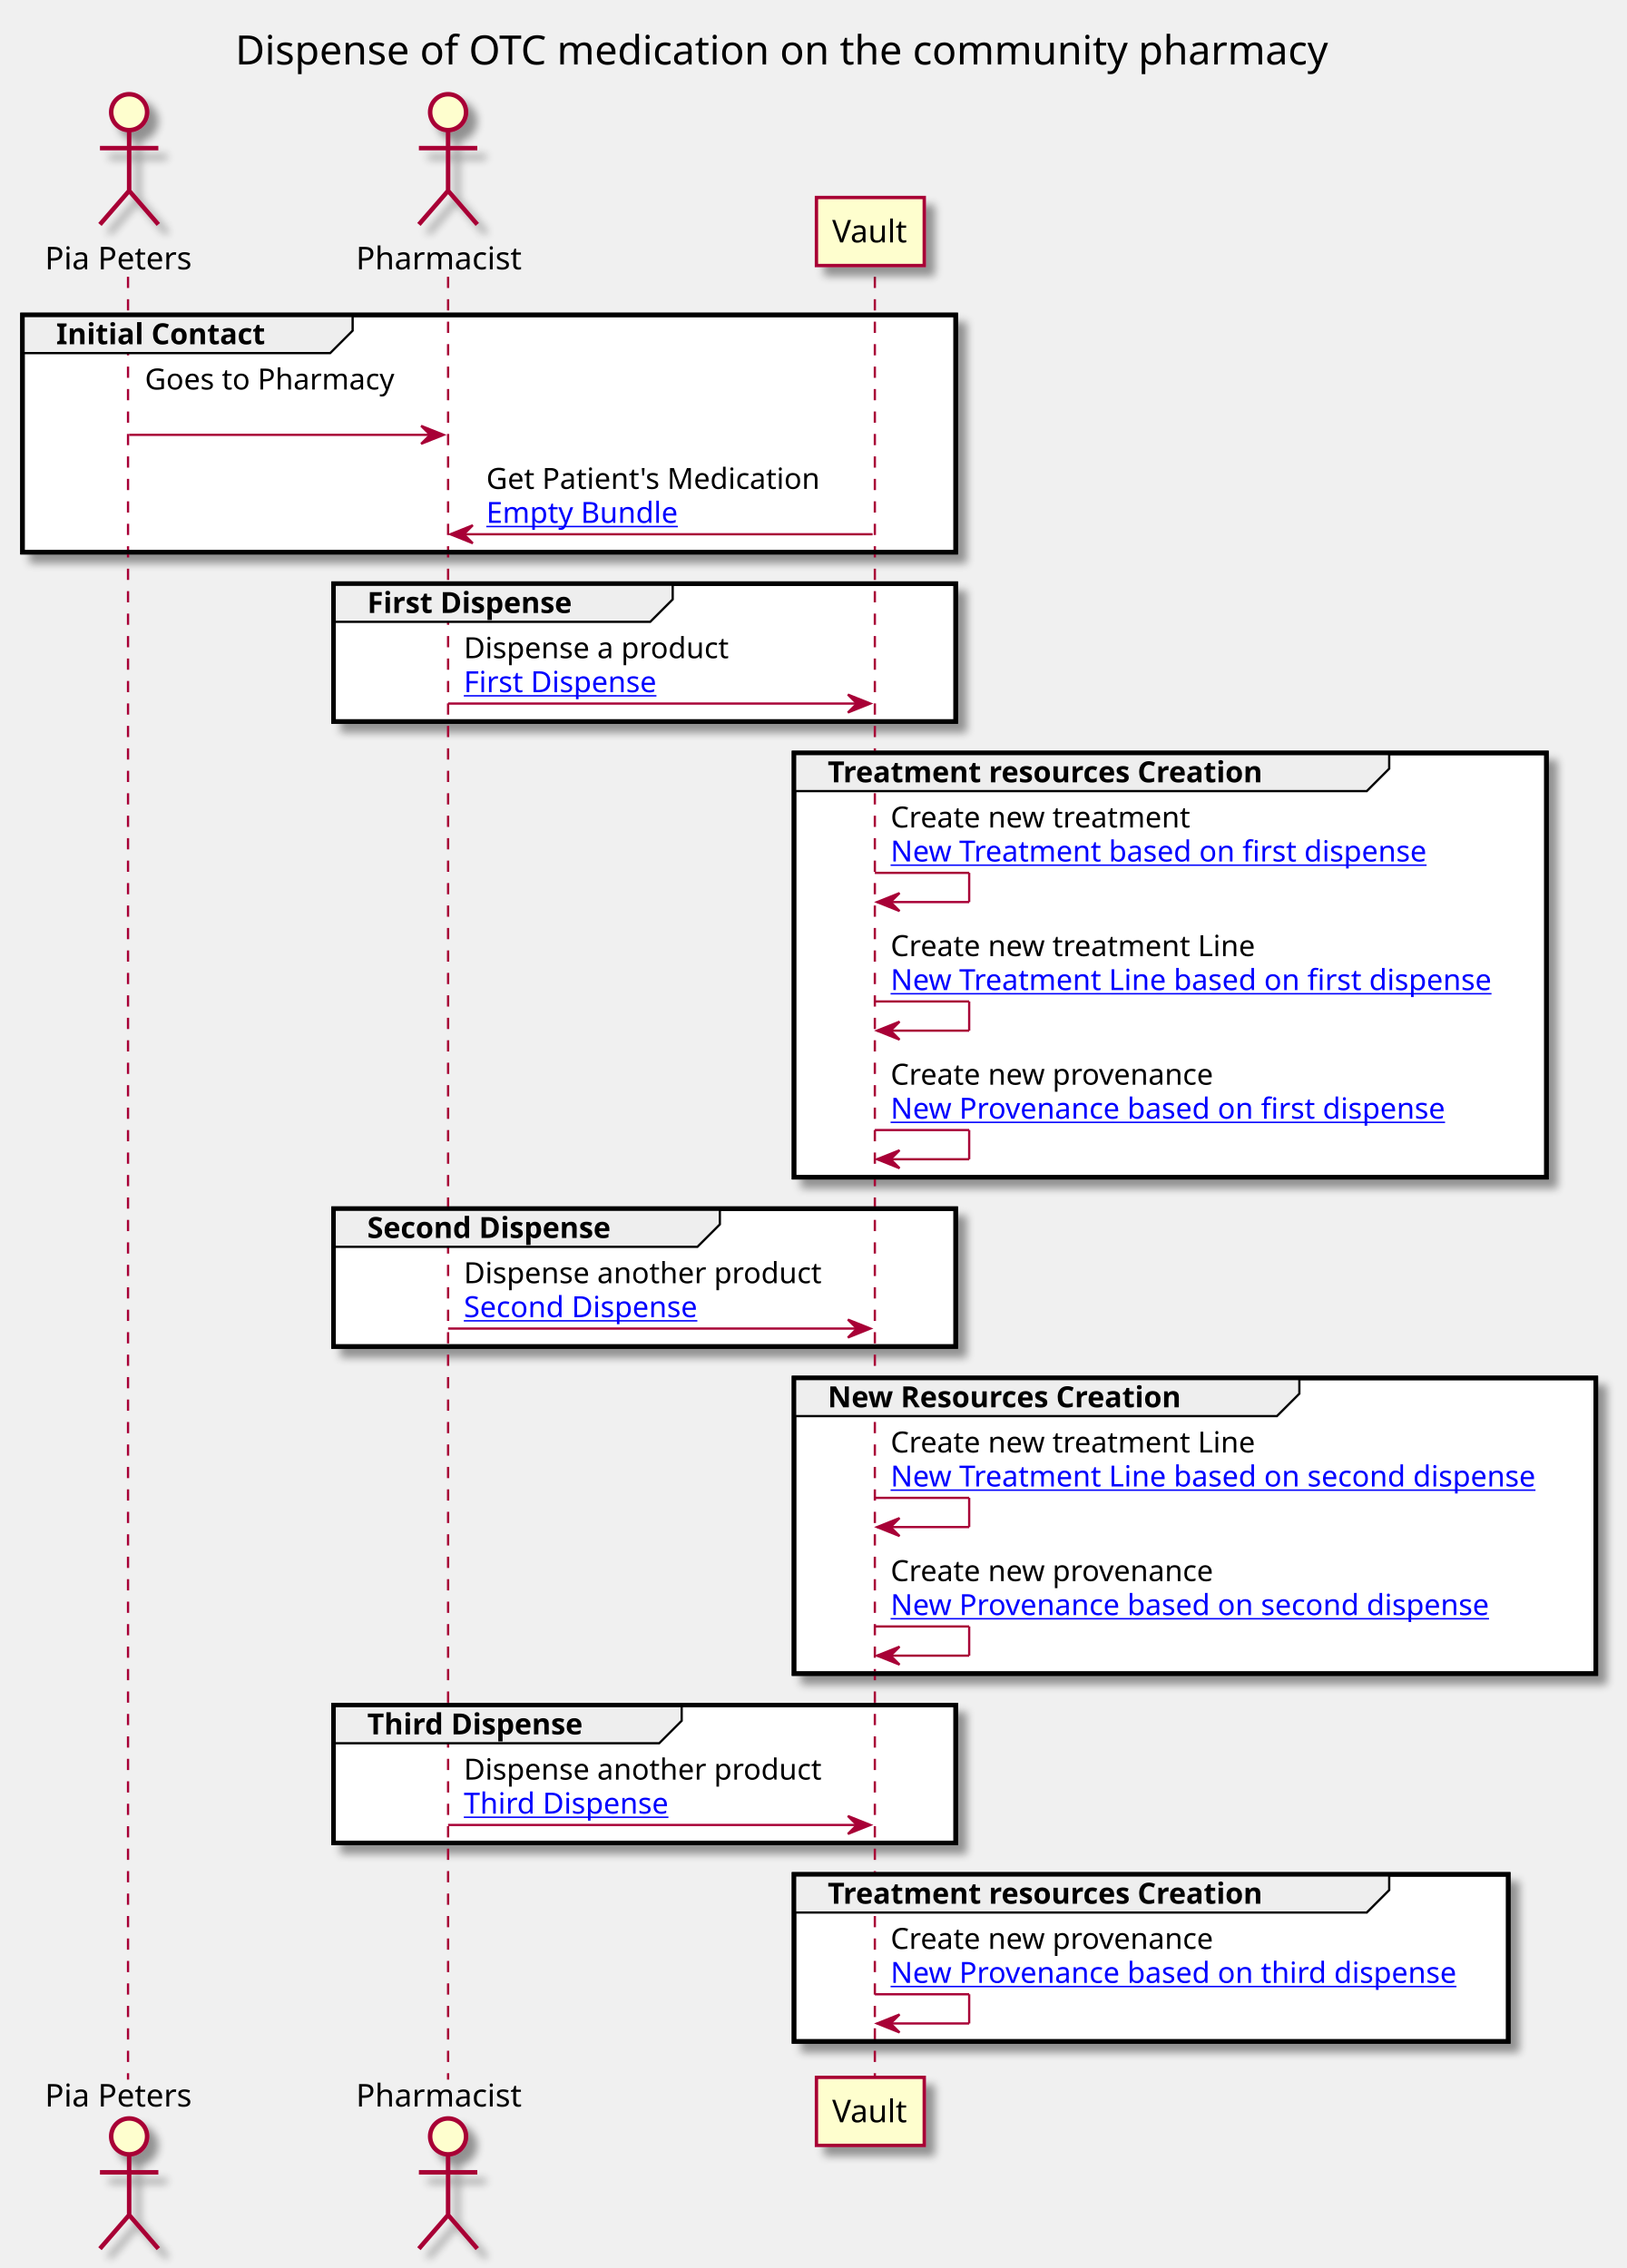
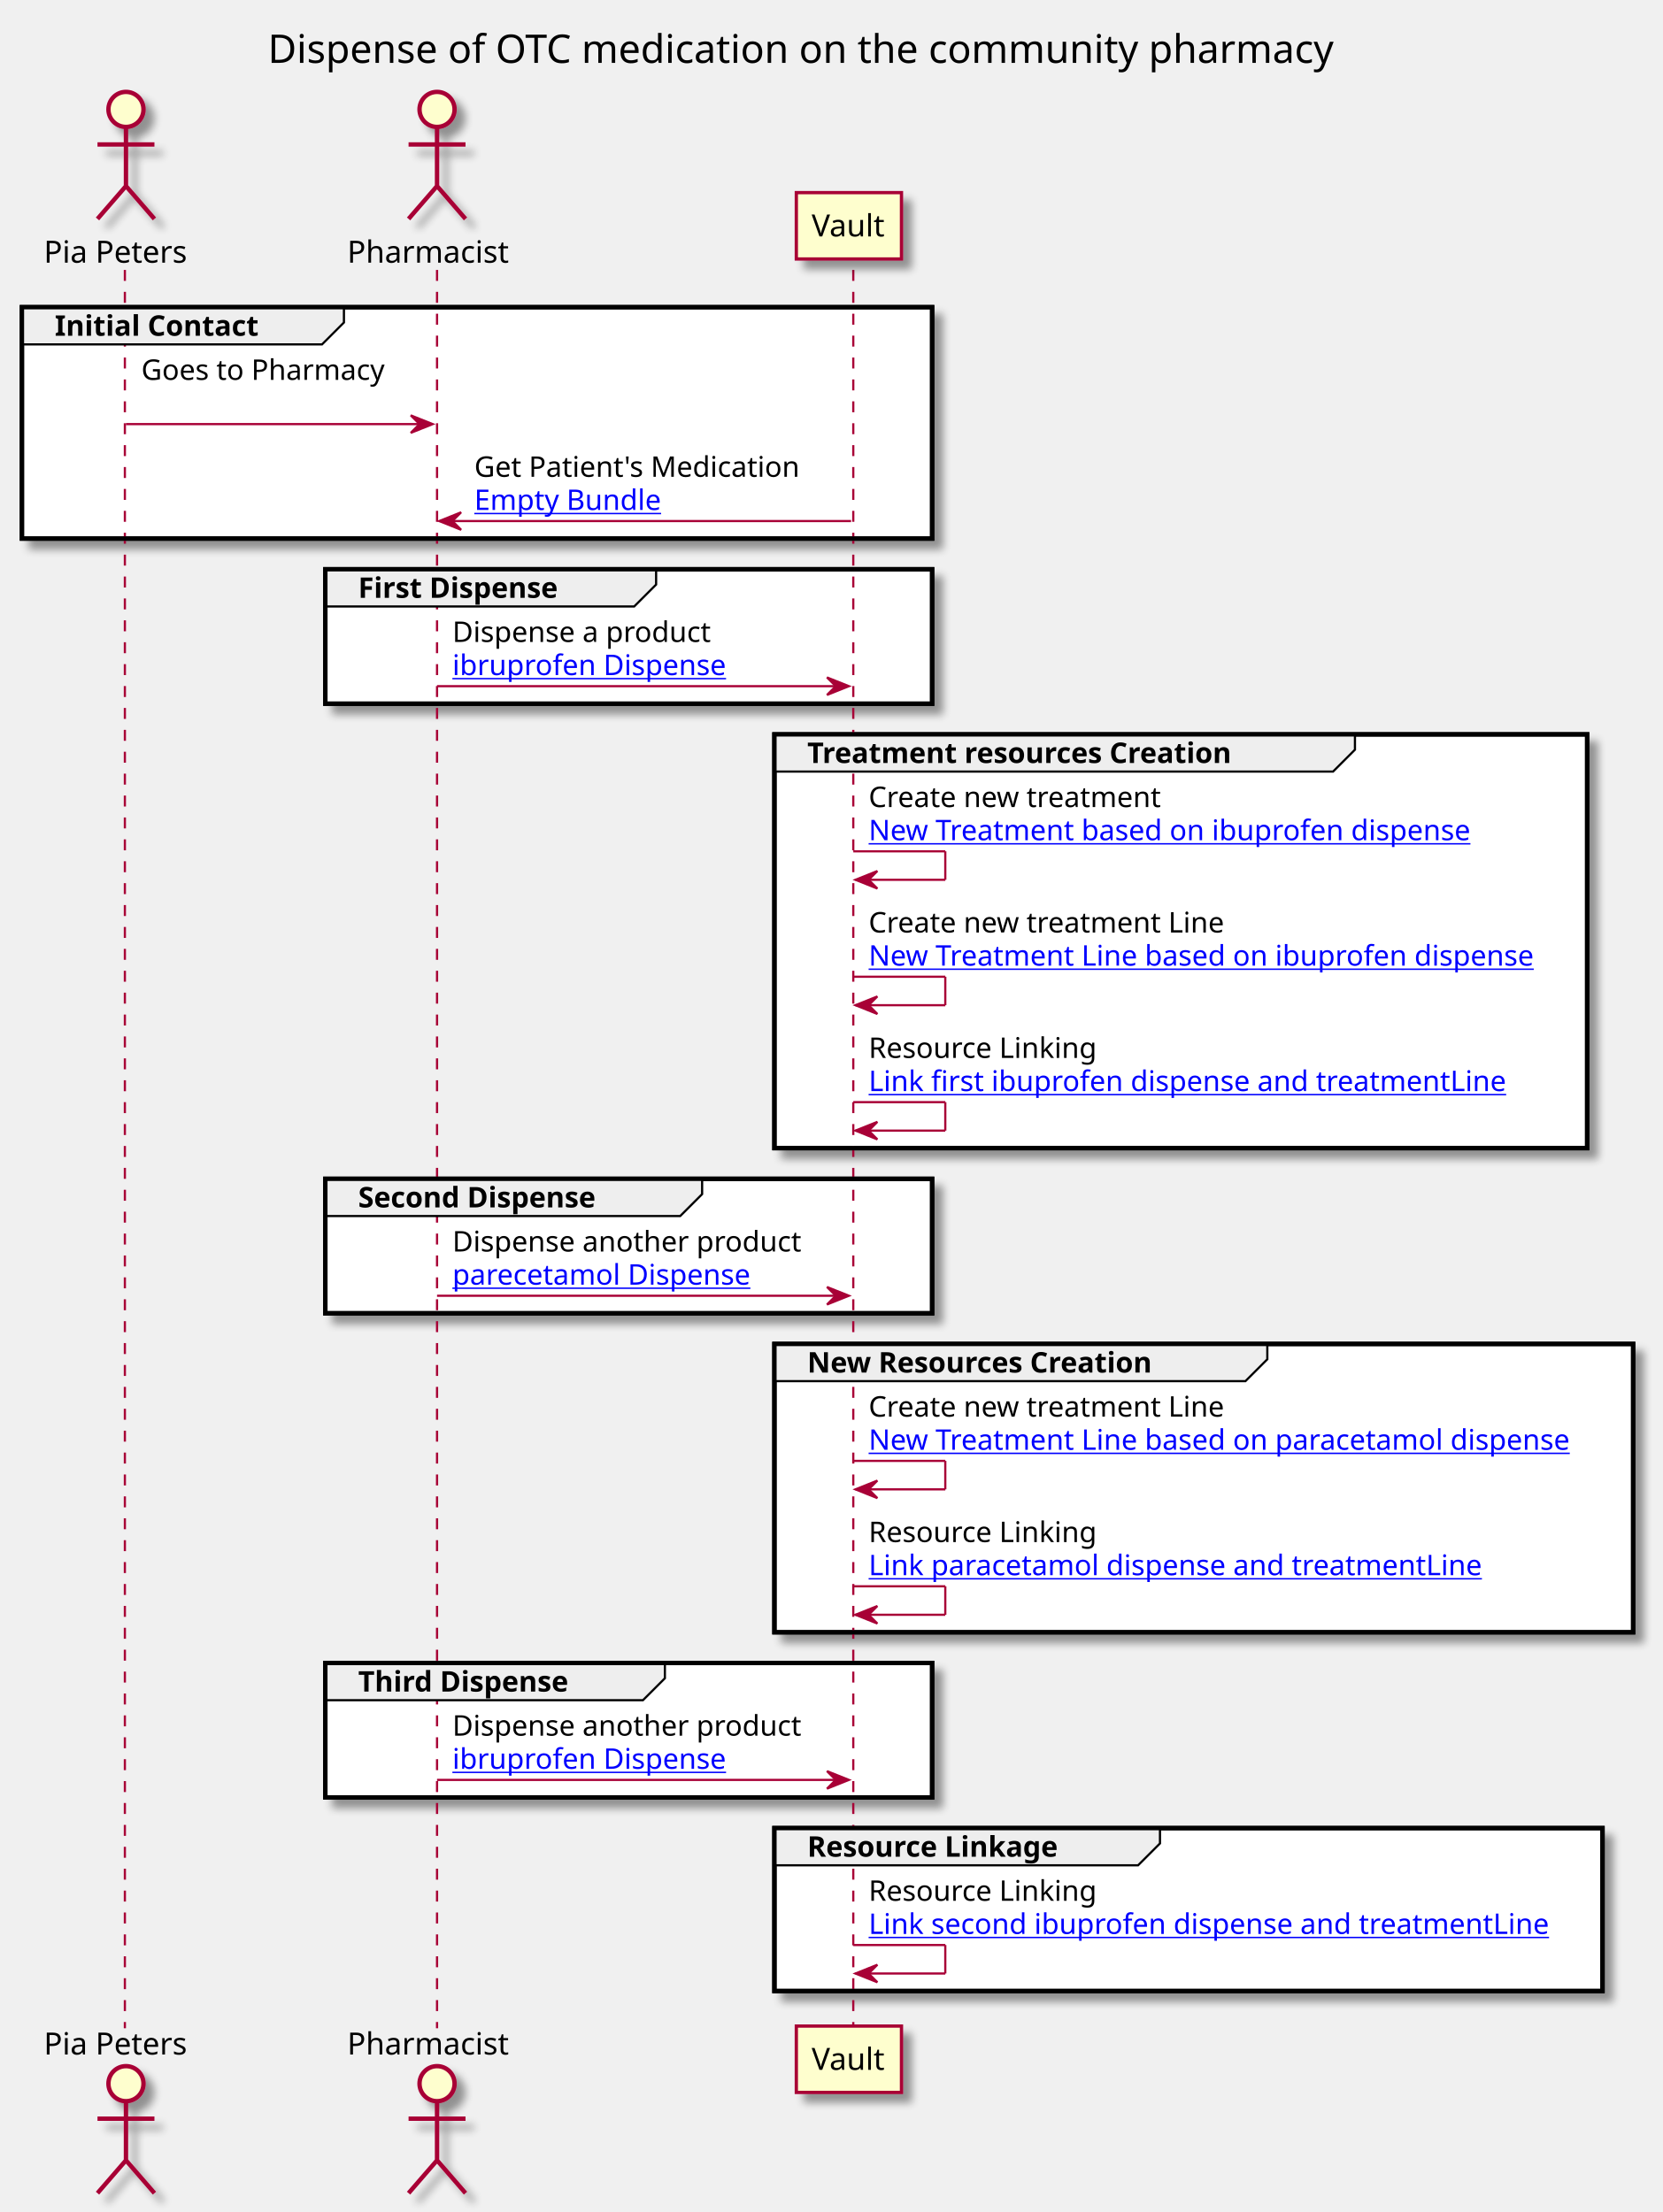
- <svg xmlns="http://www.w3.org/2000/svg" xmlns:xlink="http://www.w3.org/1999/xlink" contentScriptType="application/ecmascript" contentStyleType="text/css" height="1010px" preserveAspectRatio="none" style="width:724px;height:1010px;background:#FFFFFF;" version="1.1" viewBox="0 0 724 1010" width="724px" zoomAndPan="magnify">
+ <svg xmlns="http://www.w3.org/2000/svg" xmlns:xlink="http://www.w3.org/1999/xlink" contentScriptType="application/ecmascript" contentStyleType="text/css" height="1010px" preserveAspectRatio="none" style="width:759px;height:1010px;background:#FFFFFF;" version="1.1" viewBox="0 0 759 1010" width="759px" zoomAndPan="magnify">
  <defs>
-     <filter height="300%" id="f1ebnwbihrhxvr" width="300%" x="-1" y="-1">
+     <filter height="300%" id="f5pla1qxihni2" width="300%" x="-1" y="-1">
      <feGaussianBlur result="blurOut" stdDeviation="2.0" />
      <feColorMatrix in="blurOut" result="blurOut2" type="matrix" values="0 0 0 0 0 0 0 0 0 0 0 0 0 0 0 0 0 0 .4 0" />
      <feOffset dx="4.0" dy="4.0" in="blurOut2" result="blurOut3" />
      <feBlend in="SourceGraphic" in2="blurOut3" mode="normal" />
    </filter>
  </defs>
  <g>
-     <text fill="#000000" font-family="sans-serif" font-size="18" lengthAdjust="spacing" textLength="511" x="104.75" y="28.708">Dispense of OTC medication on the community pharmacy</text>
-     <rect fill="#FFFFFF" filter="url(#f1ebnwbihrhxvr)" height="105.664" style="stroke:#000000;stroke-width:2.0;" width="415.5" x="10" y="140.25" />
-     <rect fill="#FFFFFF" filter="url(#f1ebnwbihrhxvr)" height="61.398" style="stroke:#000000;stroke-width:2.0;" width="277" x="148.5" y="259.914" />
-     <rect fill="#FFFFFF" filter="url(#f1ebnwbihrhxvr)" height="188.93" style="stroke:#000000;stroke-width:2.0;" width="335" x="353.5" y="335.312" />
-     <rect fill="#FFFFFF" filter="url(#f1ebnwbihrhxvr)" height="61.398" style="stroke:#000000;stroke-width:2.0;" width="277" x="148.5" y="538.242" />
-     <rect fill="#FFFFFF" filter="url(#f1ebnwbihrhxvr)" height="131.664" style="stroke:#000000;stroke-width:2.0;" width="357" x="353.5" y="613.641" />
-     <rect fill="#FFFFFF" filter="url(#f1ebnwbihrhxvr)" height="61.398" style="stroke:#000000;stroke-width:2.0;" width="277" x="148.5" y="759.305" />
-     <rect fill="#FFFFFF" filter="url(#f1ebnwbihrhxvr)" height="74.398" style="stroke:#000000;stroke-width:2.0;" width="318" x="353.5" y="834.703" />
+     <text fill="#000000" font-family="sans-serif" font-size="18" lengthAdjust="spacing" textLength="511" x="122.25" y="28.708">Dispense of OTC medication on the community pharmacy</text>
+     <rect fill="#FFFFFF" filter="url(#f5pla1qxihni2)" height="105.664" style="stroke:#000000;stroke-width:2.0;" width="415.5" x="10" y="140.25" />
+     <rect fill="#FFFFFF" filter="url(#f5pla1qxihni2)" height="61.398" style="stroke:#000000;stroke-width:2.0;" width="277" x="148.5" y="259.914" />
+     <rect fill="#FFFFFF" filter="url(#f5pla1qxihni2)" height="188.93" style="stroke:#000000;stroke-width:2.0;" width="371" x="353.5" y="335.312" />
+     <rect fill="#FFFFFF" filter="url(#f5pla1qxihni2)" height="61.398" style="stroke:#000000;stroke-width:2.0;" width="277" x="148.5" y="538.242" />
+     <rect fill="#FFFFFF" filter="url(#f5pla1qxihni2)" height="131.664" style="stroke:#000000;stroke-width:2.0;" width="392" x="353.5" y="613.641" />
+     <rect fill="#FFFFFF" filter="url(#f5pla1qxihni2)" height="61.398" style="stroke:#000000;stroke-width:2.0;" width="277" x="148.5" y="759.305" />
+     <rect fill="#FFFFFF" filter="url(#f5pla1qxihni2)" height="74.398" style="stroke:#000000;stroke-width:2.0;" width="378" x="353.5" y="834.703" />
    <line style="stroke:#A80036;stroke-width:1.0;stroke-dasharray:5.0,5.0;" x1="57" x2="57" y1="123.25" y2="926.102" />
    <line style="stroke:#A80036;stroke-width:1.0;stroke-dasharray:5.0,5.0;" x1="199.5" x2="199.5" y1="123.25" y2="926.102" />
    <line style="stroke:#A80036;stroke-width:1.0;stroke-dasharray:5.0,5.0;" x1="389.5" x2="389.5" y1="123.25" y2="926.102" />
    <text fill="#000000" font-family="sans-serif" font-size="14" lengthAdjust="spacing" textLength="69" x="20" y="119.948">Pia Peters</text>
-     <ellipse cx="57.5" cy="49.953" fill="#FEFECE" filter="url(#f1ebnwbihrhxvr)" rx="8" ry="8" style="stroke:#A80036;stroke-width:2.0;" />
-     <path d="M57.5,57.953 L57.5,84.953 M44.5,65.953 L70.5,65.953 M57.5,84.953 L44.5,99.953 M57.5,84.953 L70.5,99.953 " fill="none" filter="url(#f1ebnwbihrhxvr)" style="stroke:#A80036;stroke-width:2.0;" />
+     <ellipse cx="57.5" cy="49.953" fill="#FEFECE" filter="url(#f5pla1qxihni2)" rx="8" ry="8" style="stroke:#A80036;stroke-width:2.0;" />
+     <path d="M57.5,57.953 L57.5,84.953 M44.5,65.953 L70.5,65.953 M57.5,84.953 L44.5,99.953 M57.5,84.953 L70.5,99.953 " fill="none" filter="url(#f5pla1qxihni2)" style="stroke:#A80036;stroke-width:2.0;" />
    <text fill="#000000" font-family="sans-serif" font-size="14" lengthAdjust="spacing" textLength="69" x="20" y="938.097">Pia Peters</text>
-     <ellipse cx="57.5" cy="951.398" fill="#FEFECE" filter="url(#f1ebnwbihrhxvr)" rx="8" ry="8" style="stroke:#A80036;stroke-width:2.0;" />
-     <path d="M57.5,959.398 L57.5,986.398 M44.5,967.398 L70.5,967.398 M57.5,986.398 L44.5,1001.398 M57.5,986.398 L70.5,1001.398 " fill="none" filter="url(#f1ebnwbihrhxvr)" style="stroke:#A80036;stroke-width:2.0;" />
+     <ellipse cx="57.5" cy="951.398" fill="#FEFECE" filter="url(#f5pla1qxihni2)" rx="8" ry="8" style="stroke:#A80036;stroke-width:2.0;" />
+     <path d="M57.5,959.398 L57.5,986.398 M44.5,967.398 L70.5,967.398 M57.5,986.398 L44.5,1001.398 M57.5,986.398 L70.5,1001.398 " fill="none" filter="url(#f5pla1qxihni2)" style="stroke:#A80036;stroke-width:2.0;" />
    <text fill="#000000" font-family="sans-serif" font-size="14" lengthAdjust="spacing" textLength="76" x="158.5" y="119.948">Pharmacist</text>
-     <ellipse cx="199.5" cy="49.953" fill="#FEFECE" filter="url(#f1ebnwbihrhxvr)" rx="8" ry="8" style="stroke:#A80036;stroke-width:2.0;" />
-     <path d="M199.5,57.953 L199.5,84.953 M186.5,65.953 L212.5,65.953 M199.5,84.953 L186.5,99.953 M199.5,84.953 L212.5,99.953 " fill="none" filter="url(#f1ebnwbihrhxvr)" style="stroke:#A80036;stroke-width:2.0;" />
+     <ellipse cx="199.5" cy="49.953" fill="#FEFECE" filter="url(#f5pla1qxihni2)" rx="8" ry="8" style="stroke:#A80036;stroke-width:2.0;" />
+     <path d="M199.5,57.953 L199.5,84.953 M186.5,65.953 L212.5,65.953 M199.5,84.953 L186.5,99.953 M199.5,84.953 L212.5,99.953 " fill="none" filter="url(#f5pla1qxihni2)" style="stroke:#A80036;stroke-width:2.0;" />
    <text fill="#000000" font-family="sans-serif" font-size="14" lengthAdjust="spacing" textLength="76" x="158.5" y="938.097">Pharmacist</text>
-     <ellipse cx="199.5" cy="951.398" fill="#FEFECE" filter="url(#f1ebnwbihrhxvr)" rx="8" ry="8" style="stroke:#A80036;stroke-width:2.0;" />
-     <path d="M199.5,959.398 L199.5,986.398 M186.5,967.398 L212.5,967.398 M199.5,986.398 L186.5,1001.398 M199.5,986.398 L212.5,1001.398 " fill="none" filter="url(#f1ebnwbihrhxvr)" style="stroke:#A80036;stroke-width:2.0;" />
-     <rect fill="#FEFECE" filter="url(#f1ebnwbihrhxvr)" height="30.297" style="stroke:#A80036;stroke-width:1.5;" width="48" x="363.5" y="87.953" />
+     <ellipse cx="199.5" cy="951.398" fill="#FEFECE" filter="url(#f5pla1qxihni2)" rx="8" ry="8" style="stroke:#A80036;stroke-width:2.0;" />
+     <path d="M199.5,959.398 L199.5,986.398 M186.5,967.398 L212.5,967.398 M199.5,986.398 L186.5,1001.398 M199.5,986.398 L212.5,1001.398 " fill="none" filter="url(#f5pla1qxihni2)" style="stroke:#A80036;stroke-width:2.0;" />
+     <rect fill="#FEFECE" filter="url(#f5pla1qxihni2)" height="30.297" style="stroke:#A80036;stroke-width:1.5;" width="48" x="363.5" y="87.953" />
    <text fill="#000000" font-family="sans-serif" font-size="14" lengthAdjust="spacing" textLength="34" x="370.5" y="107.948">Vault</text>
-     <rect fill="#FEFECE" filter="url(#f1ebnwbihrhxvr)" height="30.297" style="stroke:#A80036;stroke-width:1.5;" width="48" x="363.5" y="925.102" />
+     <rect fill="#FEFECE" filter="url(#f5pla1qxihni2)" height="30.297" style="stroke:#A80036;stroke-width:1.5;" width="48" x="363.5" y="925.102" />
    <text fill="#000000" font-family="sans-serif" font-size="14" lengthAdjust="spacing" textLength="34" x="370.5" y="945.097">Vault</text>
    <path d="M10,140.25 L157,140.25 L157,147.25 L147,157.25 L10,157.25 L10,140.25 " fill="#EEEEEE" style="stroke:#000000;stroke-width:1.0;" />
    <rect fill="none" height="105.664" style="stroke:#000000;stroke-width:2.0;" width="415.5" x="10" y="140.25" />
    <text fill="#000000" font-family="sans-serif" font-size="13" font-weight="bold" lengthAdjust="spacing" textLength="102" x="25" y="153.317">Initial Contact</text>
    <polygon fill="#A80036" points="187.5,189.648,197.5,193.648,187.5,197.648,191.5,193.648" style="stroke:#A80036;stroke-width:1.0;" />
    <line style="stroke:#A80036;stroke-width:1.0;" x1="57.5" x2="193.5" y1="193.648" y2="193.648" />
    <text fill="#000000" font-family="sans-serif" font-size="13" lengthAdjust="spacing" textLength="118" x="64.5" y="173.45">Goes to Pharmacy</text>
    <text fill="#000000" font-family="sans-serif" font-size="13" lengthAdjust="spacing" textLength="0" x="68.5" y="188.583" />
    <polygon fill="#A80036" points="210.5,233.914,200.5,237.914,210.5,241.914,206.5,237.914" style="stroke:#A80036;stroke-width:1.0;" />
    <line style="stroke:#A80036;stroke-width:1.0;" x1="204.5" x2="388.5" y1="237.914" y2="237.914" />
    <text fill="#000000" font-family="sans-serif" font-size="13" lengthAdjust="spacing" textLength="155" x="216.5" y="217.715">Get Patient's Medication</text>
    <a href="ExampleScenario-example-13-scenario-resources.html#EB" target="_top" title="ExampleScenario-example-13-scenario-resources.html#EB" xlink:actuate="onRequest" xlink:href="ExampleScenario-example-13-scenario-resources.html#EB" xlink:show="new" xlink:title="ExampleScenario-example-13-scenario-resources.html#EB" xlink:type="simple">
      <text fill="#0000FF" font-family="sans-serif" font-size="13" lengthAdjust="spacing" text-decoration="underline" textLength="89" x="216.5" y="232.848">Empty Bundle</text>
    </a>
    <path d="M148.5,259.914 L299.5,259.914 L299.5,266.914 L289.5,276.914 L148.5,276.914 L148.5,259.914 " fill="#EEEEEE" style="stroke:#000000;stroke-width:1.0;" />
    <rect fill="none" height="61.398" style="stroke:#000000;stroke-width:2.0;" width="277" x="148.5" y="259.914" />
    <text fill="#000000" font-family="sans-serif" font-size="13" font-weight="bold" lengthAdjust="spacing" textLength="106" x="163.5" y="272.981">First Dispense</text>
    <polygon fill="#A80036" points="377.5,309.312,387.5,313.312,377.5,317.312,381.5,313.312" style="stroke:#A80036;stroke-width:1.0;" />
    <line style="stroke:#A80036;stroke-width:1.0;" x1="199.5" x2="383.5" y1="313.312" y2="313.312" />
    <text fill="#000000" font-family="sans-serif" font-size="13" lengthAdjust="spacing" textLength="124" x="206.5" y="293.114">Dispense a product</text>
    <a href="ExampleScenario-example-13-scenario-resources.html#13-1-dispense" target="_top" title="ExampleScenario-example-13-scenario-resources.html#13-1-dispense" xlink:actuate="onRequest" xlink:href="ExampleScenario-example-13-scenario-resources.html#13-1-dispense" xlink:show="new" xlink:title="ExampleScenario-example-13-scenario-resources.html#13-1-dispense" xlink:type="simple">
-       <text fill="#0000FF" font-family="sans-serif" font-size="13" lengthAdjust="spacing" text-decoration="underline" textLength="90" x="206.5" y="308.247">First Dispense</text>
+       <text fill="#0000FF" font-family="sans-serif" font-size="13" lengthAdjust="spacing" text-decoration="underline" textLength="128" x="206.5" y="308.247">ibruprofen Dispense</text>
    </a>
    <path d="M353.5,335.312 L618.5,335.312 L618.5,342.312 L608.5,352.312 L353.5,352.312 L353.5,335.312 " fill="#EEEEEE" style="stroke:#000000;stroke-width:1.0;" />
-     <rect fill="none" height="188.93" style="stroke:#000000;stroke-width:2.0;" width="335" x="353.5" y="335.312" />
+     <rect fill="none" height="188.93" style="stroke:#000000;stroke-width:2.0;" width="371" x="353.5" y="335.312" />
    <text fill="#000000" font-family="sans-serif" font-size="13" font-weight="bold" lengthAdjust="spacing" textLength="220" x="368.5" y="348.379">Treatment resources Creation</text>
    <line style="stroke:#A80036;stroke-width:1.0;" x1="389.5" x2="431.5" y1="388.711" y2="388.711" />
    <line style="stroke:#A80036;stroke-width:1.0;" x1="431.5" x2="431.5" y1="388.711" y2="401.711" />
    <line style="stroke:#A80036;stroke-width:1.0;" x1="390.5" x2="431.5" y1="401.711" y2="401.711" />
    <polygon fill="#A80036" points="400.5,397.711,390.5,401.711,400.5,405.711,396.5,401.711" style="stroke:#A80036;stroke-width:1.0;" />
    <text fill="#000000" font-family="sans-serif" font-size="13" lengthAdjust="spacing" textLength="141" x="396.5" y="368.512">Create new treatment</text>
    <a href="ExampleScenario-example-13-scenario-resources.html#13-treatment" target="_top" title="ExampleScenario-example-13-scenario-resources.html#13-treatment" xlink:actuate="onRequest" xlink:href="ExampleScenario-example-13-scenario-resources.html#13-treatment" xlink:show="new" xlink:title="ExampleScenario-example-13-scenario-resources.html#13-treatment" xlink:type="simple">
-       <text fill="#0000FF" font-family="sans-serif" font-size="13" lengthAdjust="spacing" text-decoration="underline" textLength="250" x="396.5" y="383.645">New Treatment based on first dispense</text>
+       <text fill="#0000FF" font-family="sans-serif" font-size="13" lengthAdjust="spacing" text-decoration="underline" textLength="286" x="396.5" y="383.645">New Treatment based on ibuprofen dispense</text>
    </a>
    <line style="stroke:#A80036;stroke-width:1.0;" x1="389.5" x2="431.5" y1="445.977" y2="445.977" />
    <line style="stroke:#A80036;stroke-width:1.0;" x1="431.5" x2="431.5" y1="445.977" y2="458.977" />
    <line style="stroke:#A80036;stroke-width:1.0;" x1="390.5" x2="431.5" y1="458.977" y2="458.977" />
    <polygon fill="#A80036" points="400.5,454.977,390.5,458.977,400.5,462.977,396.5,458.977" style="stroke:#A80036;stroke-width:1.0;" />
    <text fill="#000000" font-family="sans-serif" font-size="13" lengthAdjust="spacing" textLength="171" x="396.5" y="425.778">Create new treatment Line</text>
    <a href="ExampleScenario-example-13-scenario-resources.html#13-1-treatmentLine" target="_top" title="ExampleScenario-example-13-scenario-resources.html#13-1-treatmentLine" xlink:actuate="onRequest" xlink:href="ExampleScenario-example-13-scenario-resources.html#13-1-treatmentLine" xlink:show="new" xlink:title="ExampleScenario-example-13-scenario-resources.html#13-1-treatmentLine" xlink:type="simple">
-       <text fill="#0000FF" font-family="sans-serif" font-size="13" lengthAdjust="spacing" text-decoration="underline" textLength="280" x="396.5" y="440.911">New Treatment Line based on first dispense</text>
+       <text fill="#0000FF" font-family="sans-serif" font-size="13" lengthAdjust="spacing" text-decoration="underline" textLength="316" x="396.5" y="440.911">New Treatment Line based on ibuprofen dispense</text>
    </a>
    <line style="stroke:#A80036;stroke-width:1.0;" x1="389.5" x2="431.5" y1="503.242" y2="503.242" />
    <line style="stroke:#A80036;stroke-width:1.0;" x1="431.5" x2="431.5" y1="503.242" y2="516.242" />
    <line style="stroke:#A80036;stroke-width:1.0;" x1="390.5" x2="431.5" y1="516.242" y2="516.242" />
    <polygon fill="#A80036" points="400.5,512.242,390.5,516.242,400.5,520.242,396.5,516.242" style="stroke:#A80036;stroke-width:1.0;" />
-     <text fill="#000000" font-family="sans-serif" font-size="13" lengthAdjust="spacing" textLength="151" x="396.5" y="483.043">Create new provenance</text>
+     <text fill="#000000" font-family="sans-serif" font-size="13" lengthAdjust="spacing" textLength="107" x="396.5" y="483.043">Resource Linking</text>
    <a href="ExampleScenario-example-13-scenario-resources.html#13-1-provenance" target="_top" title="ExampleScenario-example-13-scenario-resources.html#13-1-provenance" xlink:actuate="onRequest" xlink:href="ExampleScenario-example-13-scenario-resources.html#13-1-provenance" xlink:show="new" xlink:title="ExampleScenario-example-13-scenario-resources.html#13-1-provenance" xlink:type="simple">
-       <text fill="#0000FF" font-family="sans-serif" font-size="13" lengthAdjust="spacing" text-decoration="underline" textLength="258" x="396.5" y="498.176">New Provenance based on first dispense</text>
+       <text fill="#0000FF" font-family="sans-serif" font-size="13" lengthAdjust="spacing" text-decoration="underline" textLength="301" x="396.5" y="498.176">Link first ibuprofen dispense and treatmentLine</text>
    </a>
    <path d="M148.5,538.242 L320.5,538.242 L320.5,545.242 L310.5,555.242 L148.5,555.242 L148.5,538.242 " fill="#EEEEEE" style="stroke:#000000;stroke-width:1.0;" />
    <rect fill="none" height="61.398" style="stroke:#000000;stroke-width:2.0;" width="277" x="148.5" y="538.242" />
    <text fill="#000000" font-family="sans-serif" font-size="13" font-weight="bold" lengthAdjust="spacing" textLength="127" x="163.5" y="551.309">Second Dispense</text>
    <polygon fill="#A80036" points="377.5,587.641,387.5,591.641,377.5,595.641,381.5,591.641" style="stroke:#A80036;stroke-width:1.0;" />
    <line style="stroke:#A80036;stroke-width:1.0;" x1="199.5" x2="383.5" y1="591.641" y2="591.641" />
    <text fill="#000000" font-family="sans-serif" font-size="13" lengthAdjust="spacing" textLength="166" x="206.5" y="571.442">Dispense another product</text>
    <a href="ExampleScenario-example-13-scenario-resources.html#13-2-dispense" target="_top" title="ExampleScenario-example-13-scenario-resources.html#13-2-dispense" xlink:actuate="onRequest" xlink:href="ExampleScenario-example-13-scenario-resources.html#13-2-dispense" xlink:show="new" xlink:title="ExampleScenario-example-13-scenario-resources.html#13-2-dispense" xlink:type="simple">
-       <text fill="#0000FF" font-family="sans-serif" font-size="13" lengthAdjust="spacing" text-decoration="underline" textLength="111" x="206.5" y="586.575">Second Dispense</text>
+       <text fill="#0000FF" font-family="sans-serif" font-size="13" lengthAdjust="spacing" text-decoration="underline" textLength="144" x="206.5" y="586.575">parecetamol Dispense</text>
    </a>
    <path d="M353.5,613.641 L578.5,613.641 L578.5,620.641 L568.5,630.641 L353.5,630.641 L353.5,613.641 " fill="#EEEEEE" style="stroke:#000000;stroke-width:1.0;" />
-     <rect fill="none" height="131.664" style="stroke:#000000;stroke-width:2.0;" width="357" x="353.5" y="613.641" />
+     <rect fill="none" height="131.664" style="stroke:#000000;stroke-width:2.0;" width="392" x="353.5" y="613.641" />
    <text fill="#000000" font-family="sans-serif" font-size="13" font-weight="bold" lengthAdjust="spacing" textLength="180" x="368.5" y="626.707">New Resources Creation</text>
    <line style="stroke:#A80036;stroke-width:1.0;" x1="389.5" x2="431.5" y1="667.039" y2="667.039" />
    <line style="stroke:#A80036;stroke-width:1.0;" x1="431.5" x2="431.5" y1="667.039" y2="680.039" />
    <line style="stroke:#A80036;stroke-width:1.0;" x1="390.5" x2="431.5" y1="680.039" y2="680.039" />
    <polygon fill="#A80036" points="400.5,676.039,390.5,680.039,400.5,684.039,396.5,680.039" style="stroke:#A80036;stroke-width:1.0;" />
    <text fill="#000000" font-family="sans-serif" font-size="13" lengthAdjust="spacing" textLength="171" x="396.5" y="646.84">Create new treatment Line</text>
    <a href="ExampleScenario-example-13-scenario-resources.html#13-2-treatmentLine" target="_top" title="ExampleScenario-example-13-scenario-resources.html#13-2-treatmentLine" xlink:actuate="onRequest" xlink:href="ExampleScenario-example-13-scenario-resources.html#13-2-treatmentLine" xlink:show="new" xlink:title="ExampleScenario-example-13-scenario-resources.html#13-2-treatmentLine" xlink:type="simple">
-       <text fill="#0000FF" font-family="sans-serif" font-size="13" lengthAdjust="spacing" text-decoration="underline" textLength="302" x="396.5" y="661.973">New Treatment Line based on second dispense</text>
+       <text fill="#0000FF" font-family="sans-serif" font-size="13" lengthAdjust="spacing" text-decoration="underline" textLength="337" x="396.5" y="661.973">New Treatment Line based on paracetamol dispense</text>
    </a>
    <line style="stroke:#A80036;stroke-width:1.0;" x1="389.5" x2="431.5" y1="724.305" y2="724.305" />
    <line style="stroke:#A80036;stroke-width:1.0;" x1="431.5" x2="431.5" y1="724.305" y2="737.305" />
    <line style="stroke:#A80036;stroke-width:1.0;" x1="390.5" x2="431.5" y1="737.305" y2="737.305" />
    <polygon fill="#A80036" points="400.5,733.305,390.5,737.305,400.5,741.305,396.5,737.305" style="stroke:#A80036;stroke-width:1.0;" />
-     <text fill="#000000" font-family="sans-serif" font-size="13" lengthAdjust="spacing" textLength="151" x="396.5" y="704.106">Create new provenance</text>
+     <text fill="#000000" font-family="sans-serif" font-size="13" lengthAdjust="spacing" textLength="107" x="396.5" y="704.106">Resource Linking</text>
    <a href="ExampleScenario-example-13-scenario-resources.html#13-2-provenance" target="_top" title="ExampleScenario-example-13-scenario-resources.html#13-2-provenance" xlink:actuate="onRequest" xlink:href="ExampleScenario-example-13-scenario-resources.html#13-2-provenance" xlink:show="new" xlink:title="ExampleScenario-example-13-scenario-resources.html#13-2-provenance" xlink:type="simple">
-       <text fill="#0000FF" font-family="sans-serif" font-size="13" lengthAdjust="spacing" text-decoration="underline" textLength="280" x="396.5" y="719.239">New Provenance based on second dispense</text>
+       <text fill="#0000FF" font-family="sans-serif" font-size="13" lengthAdjust="spacing" text-decoration="underline" textLength="294" x="396.5" y="719.239">Link paracetamol dispense and treatmentLine</text>
    </a>
    <path d="M148.5,759.305 L303.5,759.305 L303.5,766.305 L293.5,776.305 L148.5,776.305 L148.5,759.305 " fill="#EEEEEE" style="stroke:#000000;stroke-width:1.0;" />
    <rect fill="none" height="61.398" style="stroke:#000000;stroke-width:2.0;" width="277" x="148.5" y="759.305" />
    <text fill="#000000" font-family="sans-serif" font-size="13" font-weight="bold" lengthAdjust="spacing" textLength="110" x="163.5" y="772.372">Third Dispense</text>
    <polygon fill="#A80036" points="377.5,808.703,387.5,812.703,377.5,816.703,381.5,812.703" style="stroke:#A80036;stroke-width:1.0;" />
    <line style="stroke:#A80036;stroke-width:1.0;" x1="199.5" x2="383.5" y1="812.703" y2="812.703" />
    <text fill="#000000" font-family="sans-serif" font-size="13" lengthAdjust="spacing" textLength="166" x="206.5" y="792.504">Dispense another product</text>
    <a href="ExampleScenario-example-13-scenario-resources.html#13-3-dispense" target="_top" title="ExampleScenario-example-13-scenario-resources.html#13-3-dispense" xlink:actuate="onRequest" xlink:href="ExampleScenario-example-13-scenario-resources.html#13-3-dispense" xlink:show="new" xlink:title="ExampleScenario-example-13-scenario-resources.html#13-3-dispense" xlink:type="simple">
-       <text fill="#0000FF" font-family="sans-serif" font-size="13" lengthAdjust="spacing" text-decoration="underline" textLength="94" x="206.5" y="807.637">Third Dispense</text>
+       <text fill="#0000FF" font-family="sans-serif" font-size="13" lengthAdjust="spacing" text-decoration="underline" textLength="128" x="206.5" y="807.637">ibruprofen Dispense</text>
    </a>
-     <path d="M353.5,834.703 L618.5,834.703 L618.5,841.703 L608.5,851.703 L353.5,851.703 L353.5,834.703 " fill="#EEEEEE" style="stroke:#000000;stroke-width:1.0;" />
-     <rect fill="none" height="74.398" style="stroke:#000000;stroke-width:2.0;" width="318" x="353.5" y="834.703" />
-     <text fill="#000000" font-family="sans-serif" font-size="13" font-weight="bold" lengthAdjust="spacing" textLength="220" x="368.5" y="847.77">Treatment resources Creation</text>
+     <path d="M353.5,834.703 L529.5,834.703 L529.5,841.703 L519.5,851.703 L353.5,851.703 L353.5,834.703 " fill="#EEEEEE" style="stroke:#000000;stroke-width:1.0;" />
+     <rect fill="none" height="74.398" style="stroke:#000000;stroke-width:2.0;" width="378" x="353.5" y="834.703" />
+     <text fill="#000000" font-family="sans-serif" font-size="13" font-weight="bold" lengthAdjust="spacing" textLength="131" x="368.5" y="847.77">Resource Linkage</text>
    <line style="stroke:#A80036;stroke-width:1.0;" x1="389.5" x2="431.5" y1="888.102" y2="888.102" />
    <line style="stroke:#A80036;stroke-width:1.0;" x1="431.5" x2="431.5" y1="888.102" y2="901.102" />
    <line style="stroke:#A80036;stroke-width:1.0;" x1="390.5" x2="431.5" y1="901.102" y2="901.102" />
    <polygon fill="#A80036" points="400.5,897.102,390.5,901.102,400.5,905.102,396.5,901.102" style="stroke:#A80036;stroke-width:1.0;" />
-     <text fill="#000000" font-family="sans-serif" font-size="13" lengthAdjust="spacing" textLength="151" x="396.5" y="867.903">Create new provenance</text>
+     <text fill="#000000" font-family="sans-serif" font-size="13" lengthAdjust="spacing" textLength="107" x="396.5" y="867.903">Resource Linking</text>
    <a href="ExampleScenario-example-13-scenario-resources.html#13-3-provenance" target="_top" title="ExampleScenario-example-13-scenario-resources.html#13-3-provenance" xlink:actuate="onRequest" xlink:href="ExampleScenario-example-13-scenario-resources.html#13-3-provenance" xlink:show="new" xlink:title="ExampleScenario-example-13-scenario-resources.html#13-3-provenance" xlink:type="simple">
-       <text fill="#0000FF" font-family="sans-serif" font-size="13" lengthAdjust="spacing" text-decoration="underline" textLength="263" x="396.5" y="883.036">New Provenance based on third dispense</text>
+       <text fill="#0000FF" font-family="sans-serif" font-size="13" lengthAdjust="spacing" text-decoration="underline" textLength="323" x="396.5" y="883.036">Link second ibuprofen dispense and treatmentLine</text>
    </a>
  </g>
</svg>
